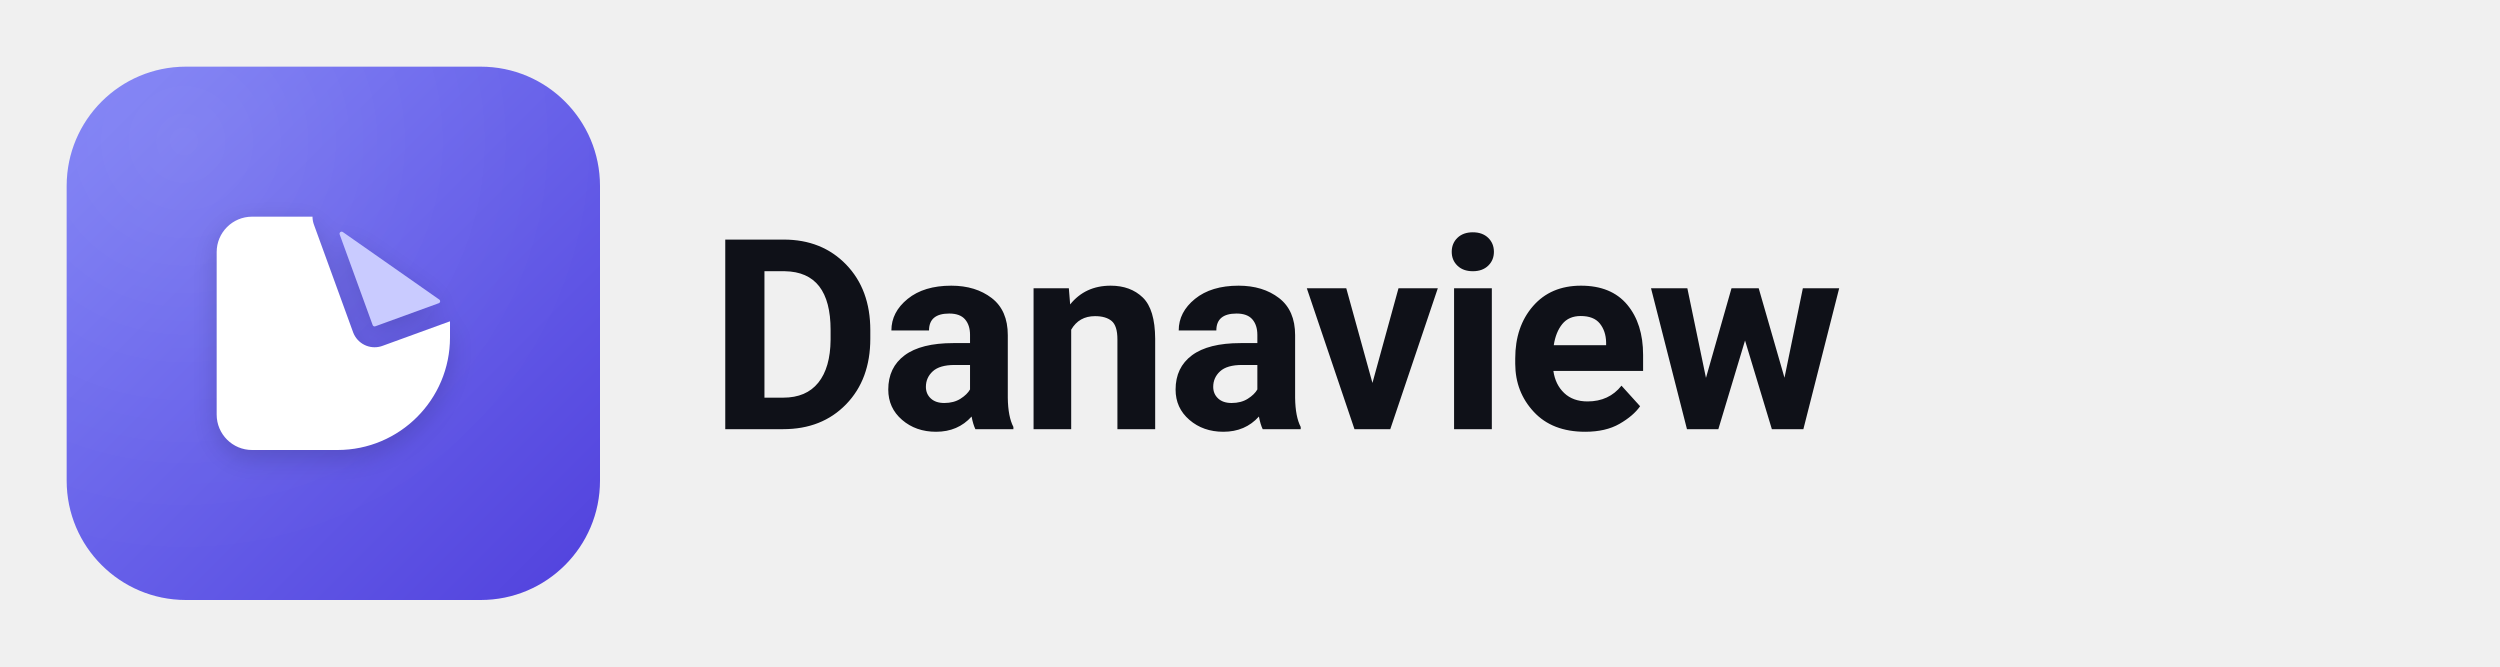
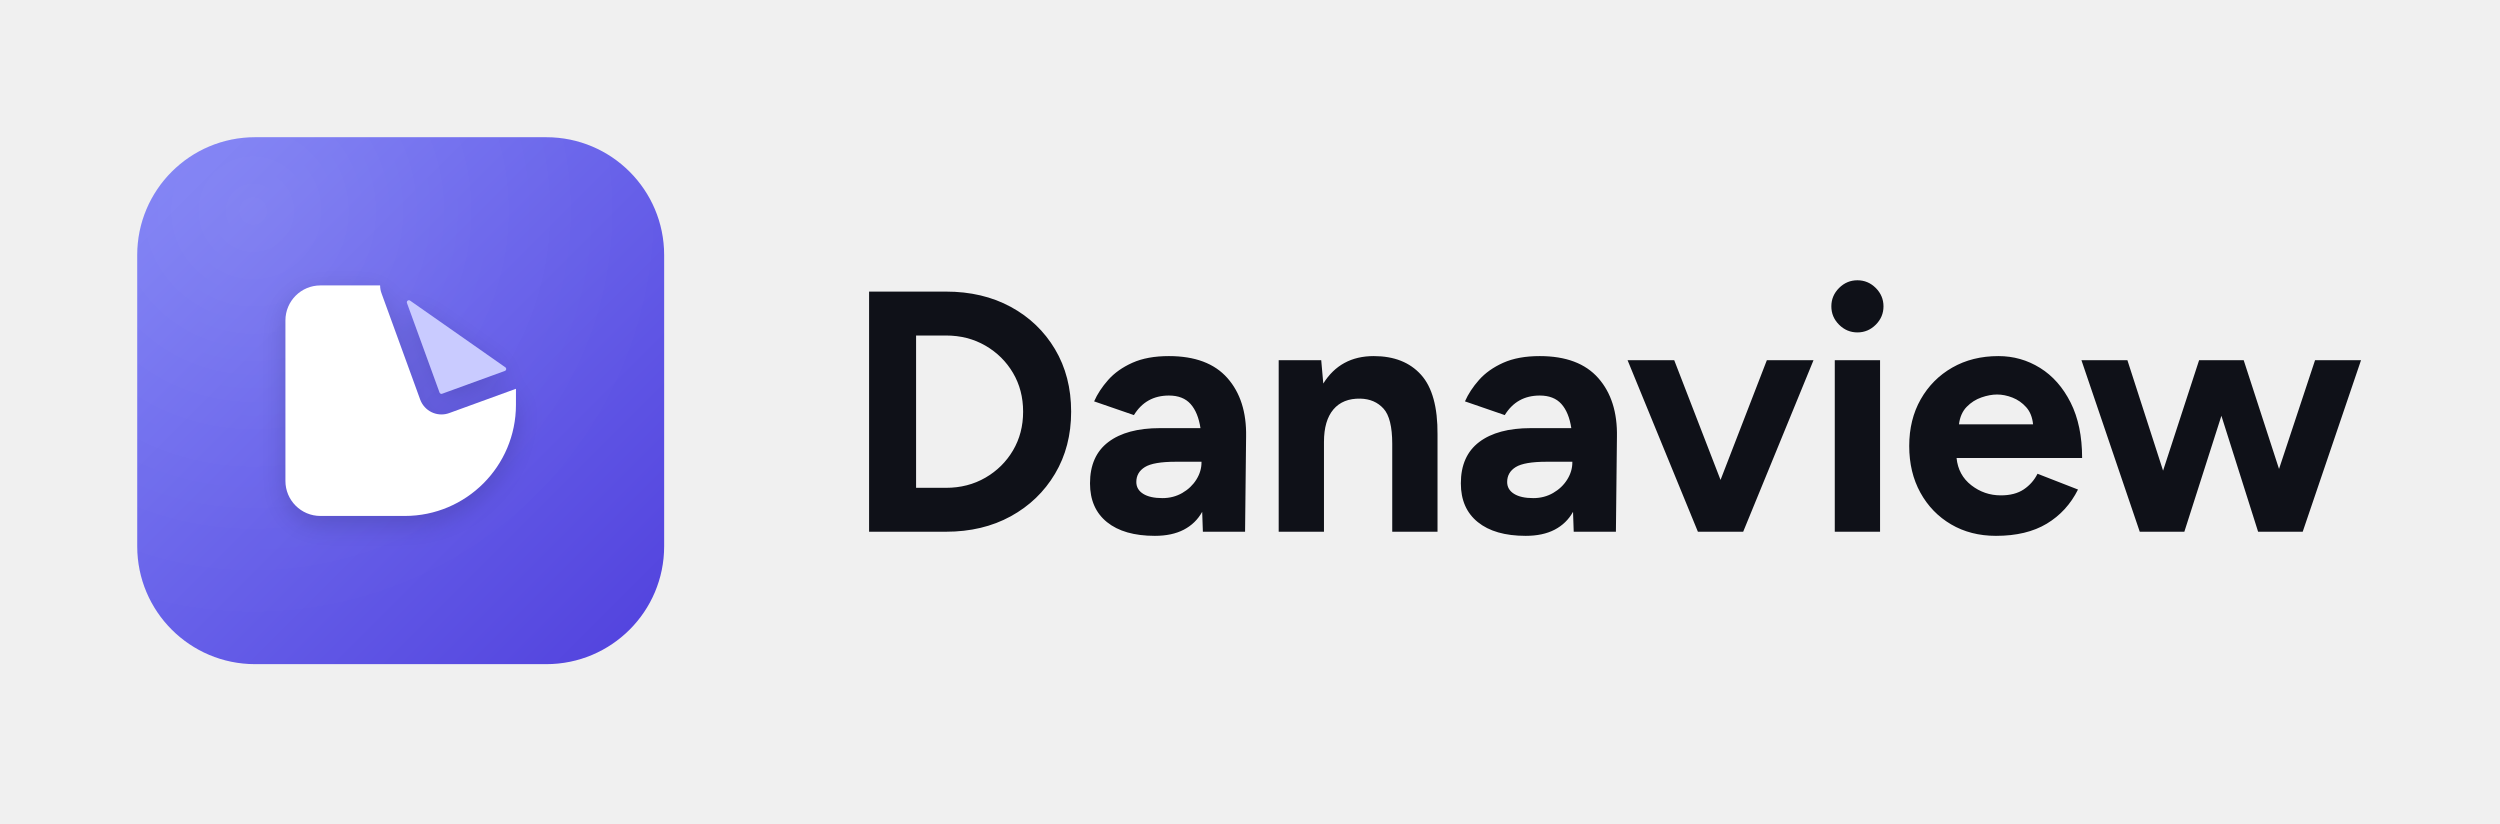
- <svg xmlns="http://www.w3.org/2000/svg" width="600" height="160" viewBox="0 0 600 160">
+ <svg xmlns="http://www.w3.org/2000/svg" width="583" height="192" viewBox="0 0 583 192">
  <defs>
    <clipPath id="lclh">
      <rect width="1024" height="1024" rx="229" />
    </clipPath>
  </defs>
-   <g transform="translate(16 16) scale(0.125)">
+   <g transform="translate(32 32) scale(0.12)">
    <g clip-path="url(#lclh)">
      <defs>
        <linearGradient id="bglh" gradientUnits="userSpaceOnUse" x1="0" y1="0" x2="1024" y2="1024">
          <stop offset="0" stop-color="#7C7FF5" />
          <stop offset="1" stop-color="#5141DD" />
        </linearGradient>
        <radialGradient id="gllh" gradientUnits="userSpaceOnUse" cx="225.28" cy="143.36" r="798.72">
          <stop offset="0" stop-color="#FFFFFF" stop-opacity="0.10" />
          <stop offset="0.55" stop-color="#FFFFFF" stop-opacity="0.035" />
          <stop offset="1" stop-color="#FFFFFF" stop-opacity="0" />
        </radialGradient>
        <filter id="shlh" x="-40%" y="-40%" width="180%" height="180%" color-interpolation-filters="sRGB">
          <feGaussianBlur in="SourceAlpha" stdDeviation="25.6" />
          <feOffset dy="15.36" result="blur" />
          <feFlood flood-color="#000000" flood-opacity="0.16" />
          <feComposite in2="blur" operator="in" result="shadow" />
          <feMerge>
            <feMergeNode in="shadow" />
            <feMergeNode in="SourceGraphic" />
          </feMerge>
        </filter>
      </defs>
      <rect width="1024" height="1024" fill="url(#bglh)" />
      <rect width="1024" height="1024" fill="url(#gllh)" />
      <g filter="url(#shlh)">
        <defs>
          <mask id="klh" maskUnits="userSpaceOnUse" x="0" y="0" width="1024" height="1024">
            <rect width="1024" height="1024" fill="#fff" />
            <polygon points="516,288 591.24,494.73 736,442.05" fill="#000" stroke="#000" stroke-width="88" stroke-linejoin="round" />
          </mask>
        </defs>
        <path d="M356 288 L516 288 L736 442.05 L736 520 A216 216 0 0 1 520 736 L356 736 A68 68 0 0 1 288 668 L288 356 A68 68 0 0 1 356 288 Z" fill="#FFFFFF" mask="url(#klh)" />
        <polygon points="527.93,320.77 591.24,494.73 713.06,450.4" fill="#C9CBFF" stroke="#C9CBFF" stroke-width="8" stroke-linejoin="round" />
      </g>
    </g>
  </g>
-   <text x="170" y="103" fill="#0F1118" font-family="Figtree, -apple-system, BlinkMacSystemFont, 'Segoe UI', Roboto, Helvetica, Arial, sans-serif" font-size="64" font-weight="700" letter-spacing="-0.6">Danaview</text>
+   <path d="M202.67 124L202.67 68L220.59 68Q229.15 68 235.71 71.56Q242.27 75.12 246.03 81.44Q249.79 87.76 249.79 96Q249.79 104.16 246.03 110.48Q242.27 116.8 235.71 120.4Q229.15 124 220.59 124L202.67 124ZM213.63 113.76L220.59 113.76Q225.71 113.76 229.79 111.4Q233.87 109.04 236.23 105.04Q238.59 101.04 238.59 96Q238.59 90.96 236.23 86.96Q233.87 82.96 229.79 80.6Q225.71 78.24 220.59 78.24L213.63 78.24L213.63 113.76ZM269.31 124.96Q262.11 124.96 258.15 121.76Q254.19 118.56 254.19 112.72Q254.19 106.32 258.47 103.08Q262.75 99.84 270.51 99.84L279.95 99.84Q279.39 96.16 277.63 94.2Q275.87 92.24 272.59 92.24Q267.23 92.24 264.43 96.8L255.15 93.6Q256.27 91.04 258.43 88.6Q260.59 86.16 264.07 84.6Q267.55 83.04 272.59 83.04Q281.71 83.04 286.23 88.16Q290.75 93.28 290.59 101.84L290.35 124L280.51 124L280.35 119.36Q278.83 122.08 276.07 123.52Q273.31 124.96 269.31 124.96ZM271.07 116.16Q273.63 116.16 275.71 114.96Q277.79 113.76 278.99 111.84Q280.19 109.92 280.19 107.84L280.19 107.68L274.19 107.68Q268.99 107.68 266.99 108.92Q264.99 110.16 264.99 112.4Q264.99 114.16 266.59 115.16Q268.19 116.16 271.07 116.16ZM298.19 124L298.19 84L308.11 84L308.59 89.44Q312.59 83.04 320.35 83.04Q327.47 83.04 331.39 87.4Q335.31 91.76 335.23 101.36L335.23 124L324.67 124L324.67 103.52Q324.67 97.52 322.63 95.28Q320.59 93.04 317.23 92.96Q313.15 92.88 310.95 95.48Q308.75 98.08 308.75 103.04L308.75 124L298.19 124ZM355.79 124.96Q348.59 124.96 344.63 121.76Q340.67 118.56 340.67 112.72Q340.67 106.32 344.95 103.08Q349.23 99.84 356.99 99.84L366.43 99.84Q365.87 96.16 364.11 94.2Q362.35 92.24 359.07 92.24Q353.71 92.24 350.91 96.8L341.63 93.6Q342.75 91.04 344.91 88.6Q347.07 86.16 350.55 84.6Q354.03 83.04 359.07 83.04Q368.19 83.04 372.71 88.16Q377.23 93.28 377.07 101.84L376.83 124L366.99 124L366.83 119.36Q365.31 122.08 362.55 123.52Q359.79 124.96 355.79 124.96ZM357.55 116.16Q360.11 116.16 362.19 114.96Q364.27 113.76 365.47 111.84Q366.67 109.92 366.67 107.84L366.67 107.68L360.67 107.68Q355.47 107.68 353.47 108.92Q351.47 110.16 351.47 112.4Q351.47 114.16 353.07 115.16Q354.67 116.16 357.55 116.16ZM395.95 124L379.55 84L390.43 84L401.23 111.92L412.03 84L422.91 84L406.51 124L395.95 124ZM427.87 124L427.87 84L438.43 84L438.43 124L427.87 124ZM433.15 77.52Q430.67 77.52 428.87 75.72Q427.07 73.92 427.07 71.44Q427.07 68.96 428.87 67.16Q430.67 65.36 433.15 65.36Q435.63 65.36 437.43 67.16Q439.23 68.96 439.23 71.44Q439.23 73.92 437.43 75.72Q435.63 77.52 433.15 77.52ZM465.47 124.96Q459.55 124.96 454.99 122.28Q450.43 119.6 447.83 114.88Q445.23 110.16 445.23 104Q445.23 97.84 447.91 93.12Q450.59 88.4 455.27 85.72Q459.95 83.04 466.03 83.04Q471.31 83.04 475.75 85.8Q480.19 88.56 482.87 93.88Q485.55 99.2 485.55 106.8L456.27 106.8Q456.67 110.8 459.71 113.16Q462.75 115.52 466.59 115.52Q469.87 115.52 471.95 114.12Q474.03 112.72 475.15 110.48L484.59 114.16Q482.03 119.28 477.31 122.12Q472.59 124.96 465.47 124.96ZM456.83 98.96L474.11 98.96Q473.87 96.48 472.51 94.96Q471.15 93.44 469.31 92.72Q467.47 92 465.71 92Q464.03 92 462.07 92.68Q460.11 93.36 458.63 94.88Q457.15 96.4 456.83 98.96ZM498.99 124L485.39 84L496.11 84L504.43 109.76L512.83 84L523.23 84L531.47 109.36L539.87 84L550.59 84L536.99 124L526.59 124L518.03 96.96L509.39 124L498.99 124Z" fill="#0F1118" />
</svg>
